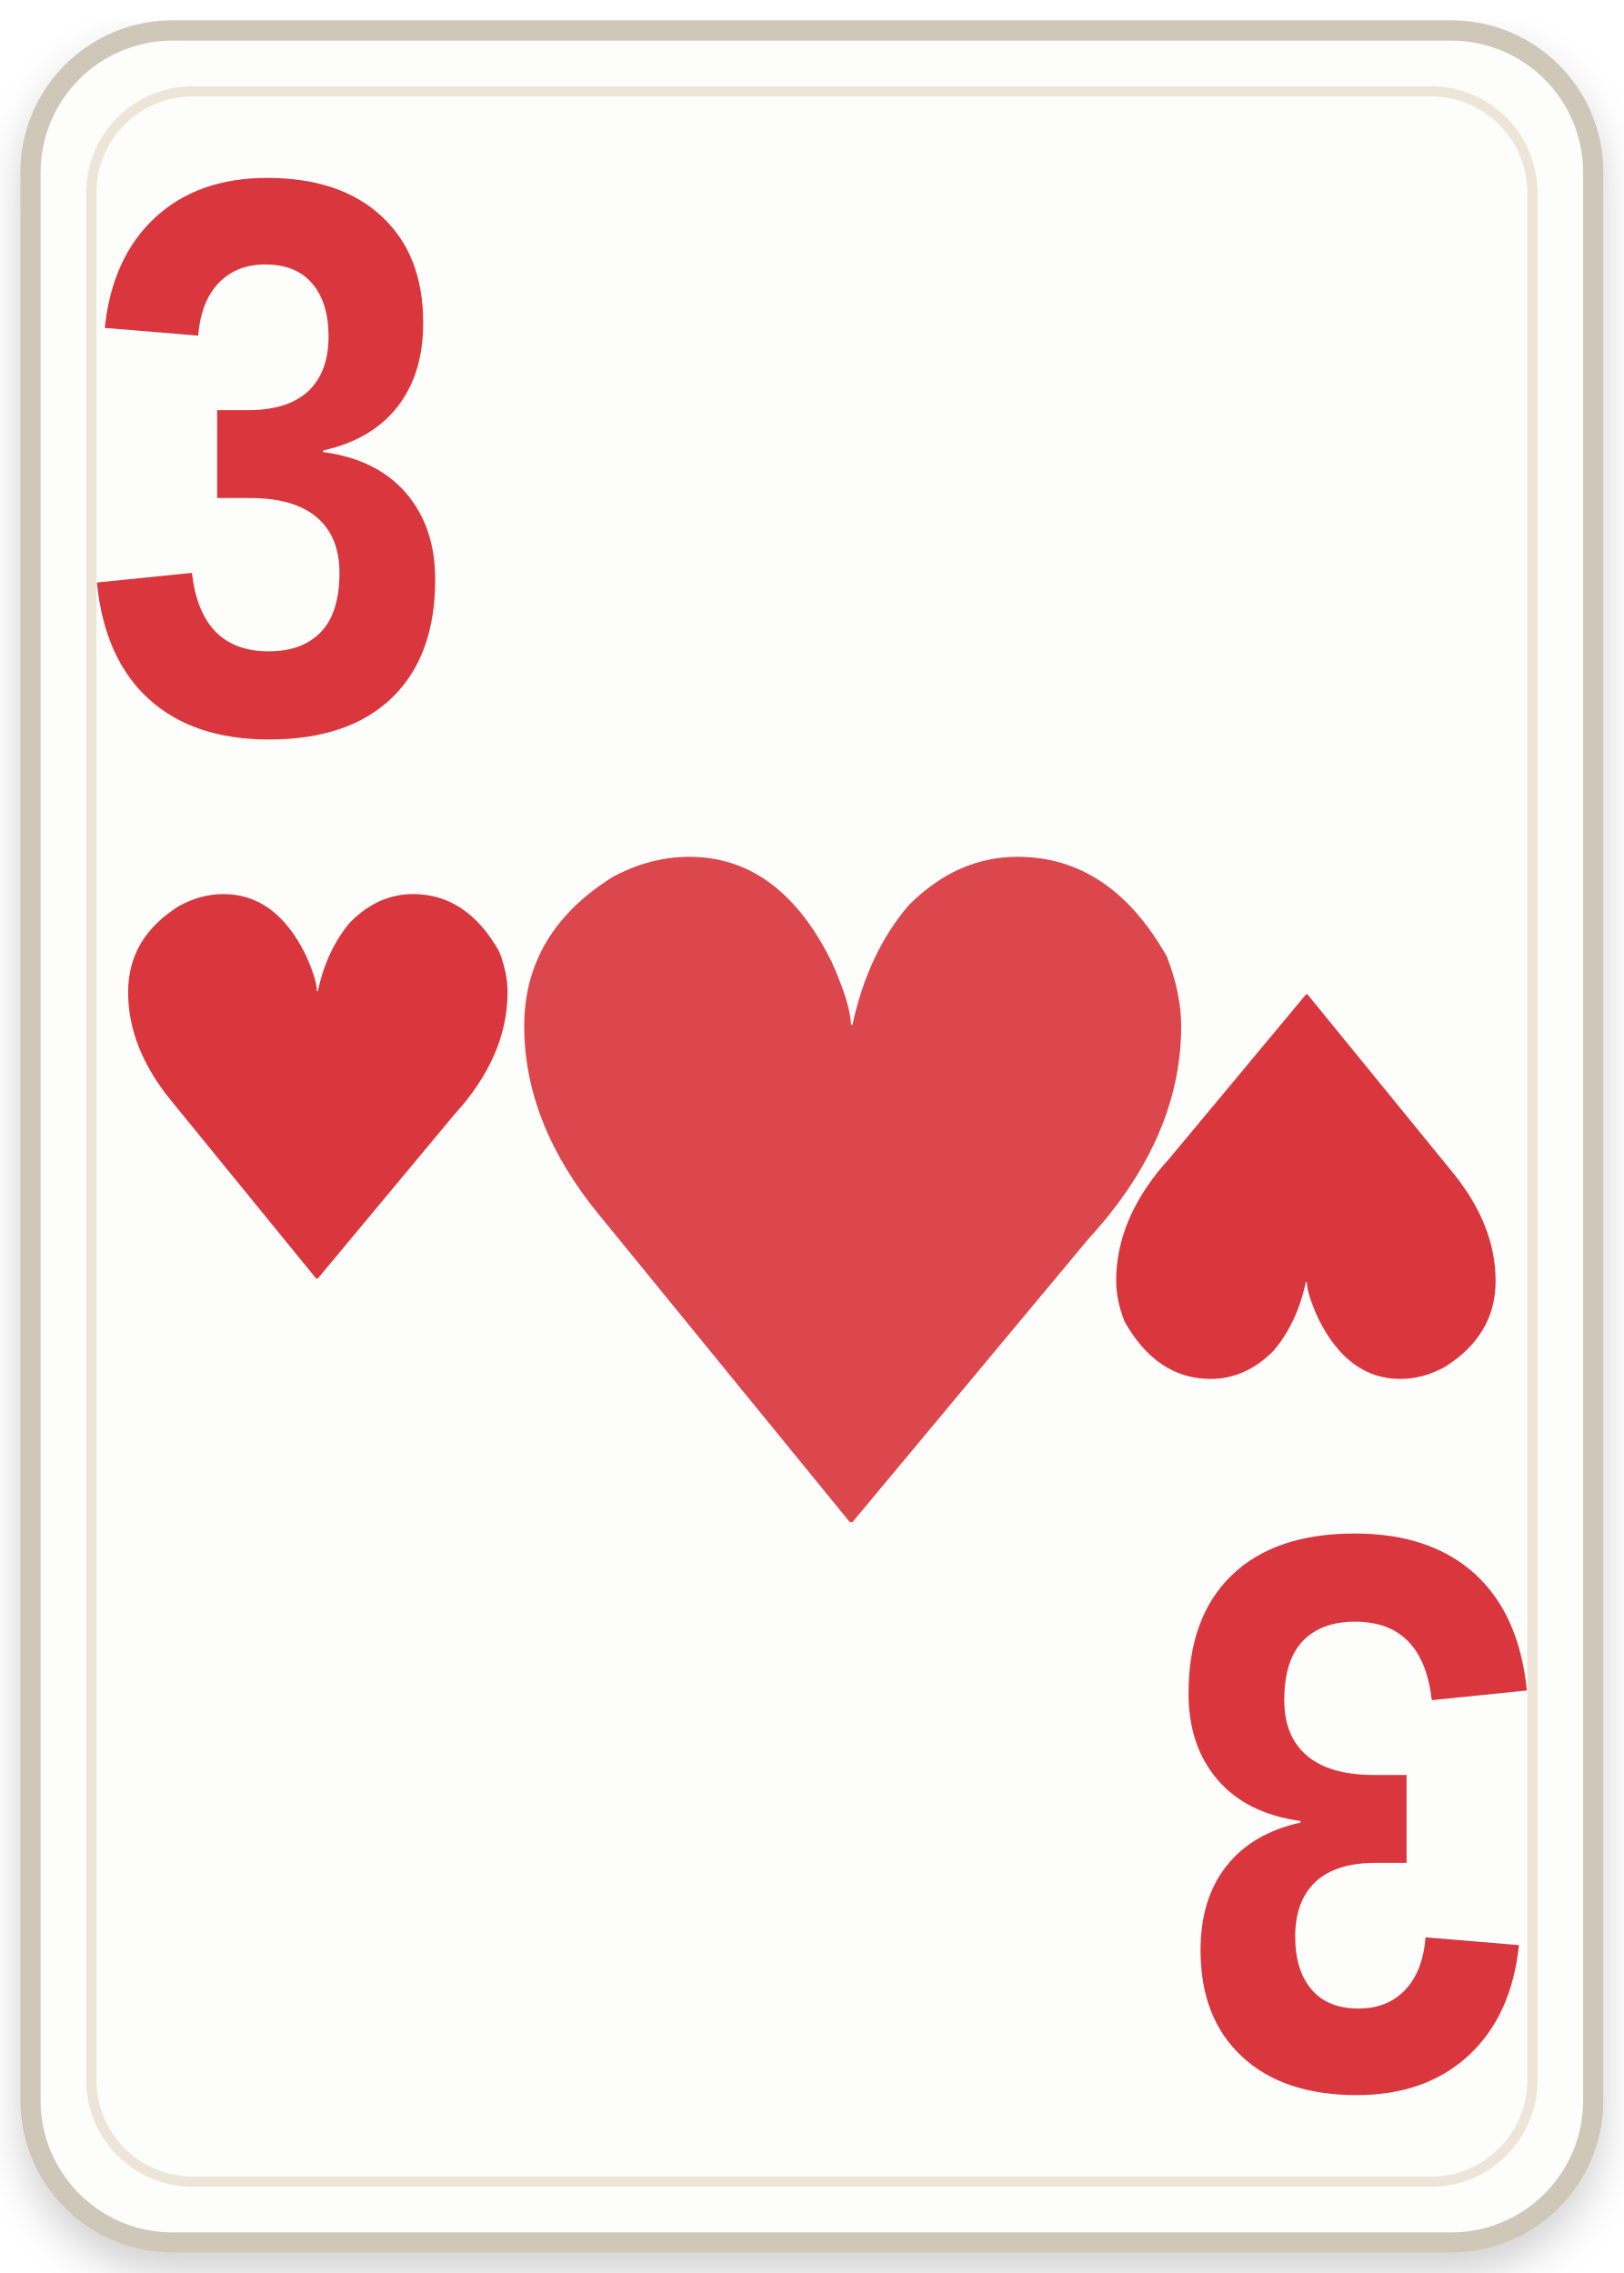
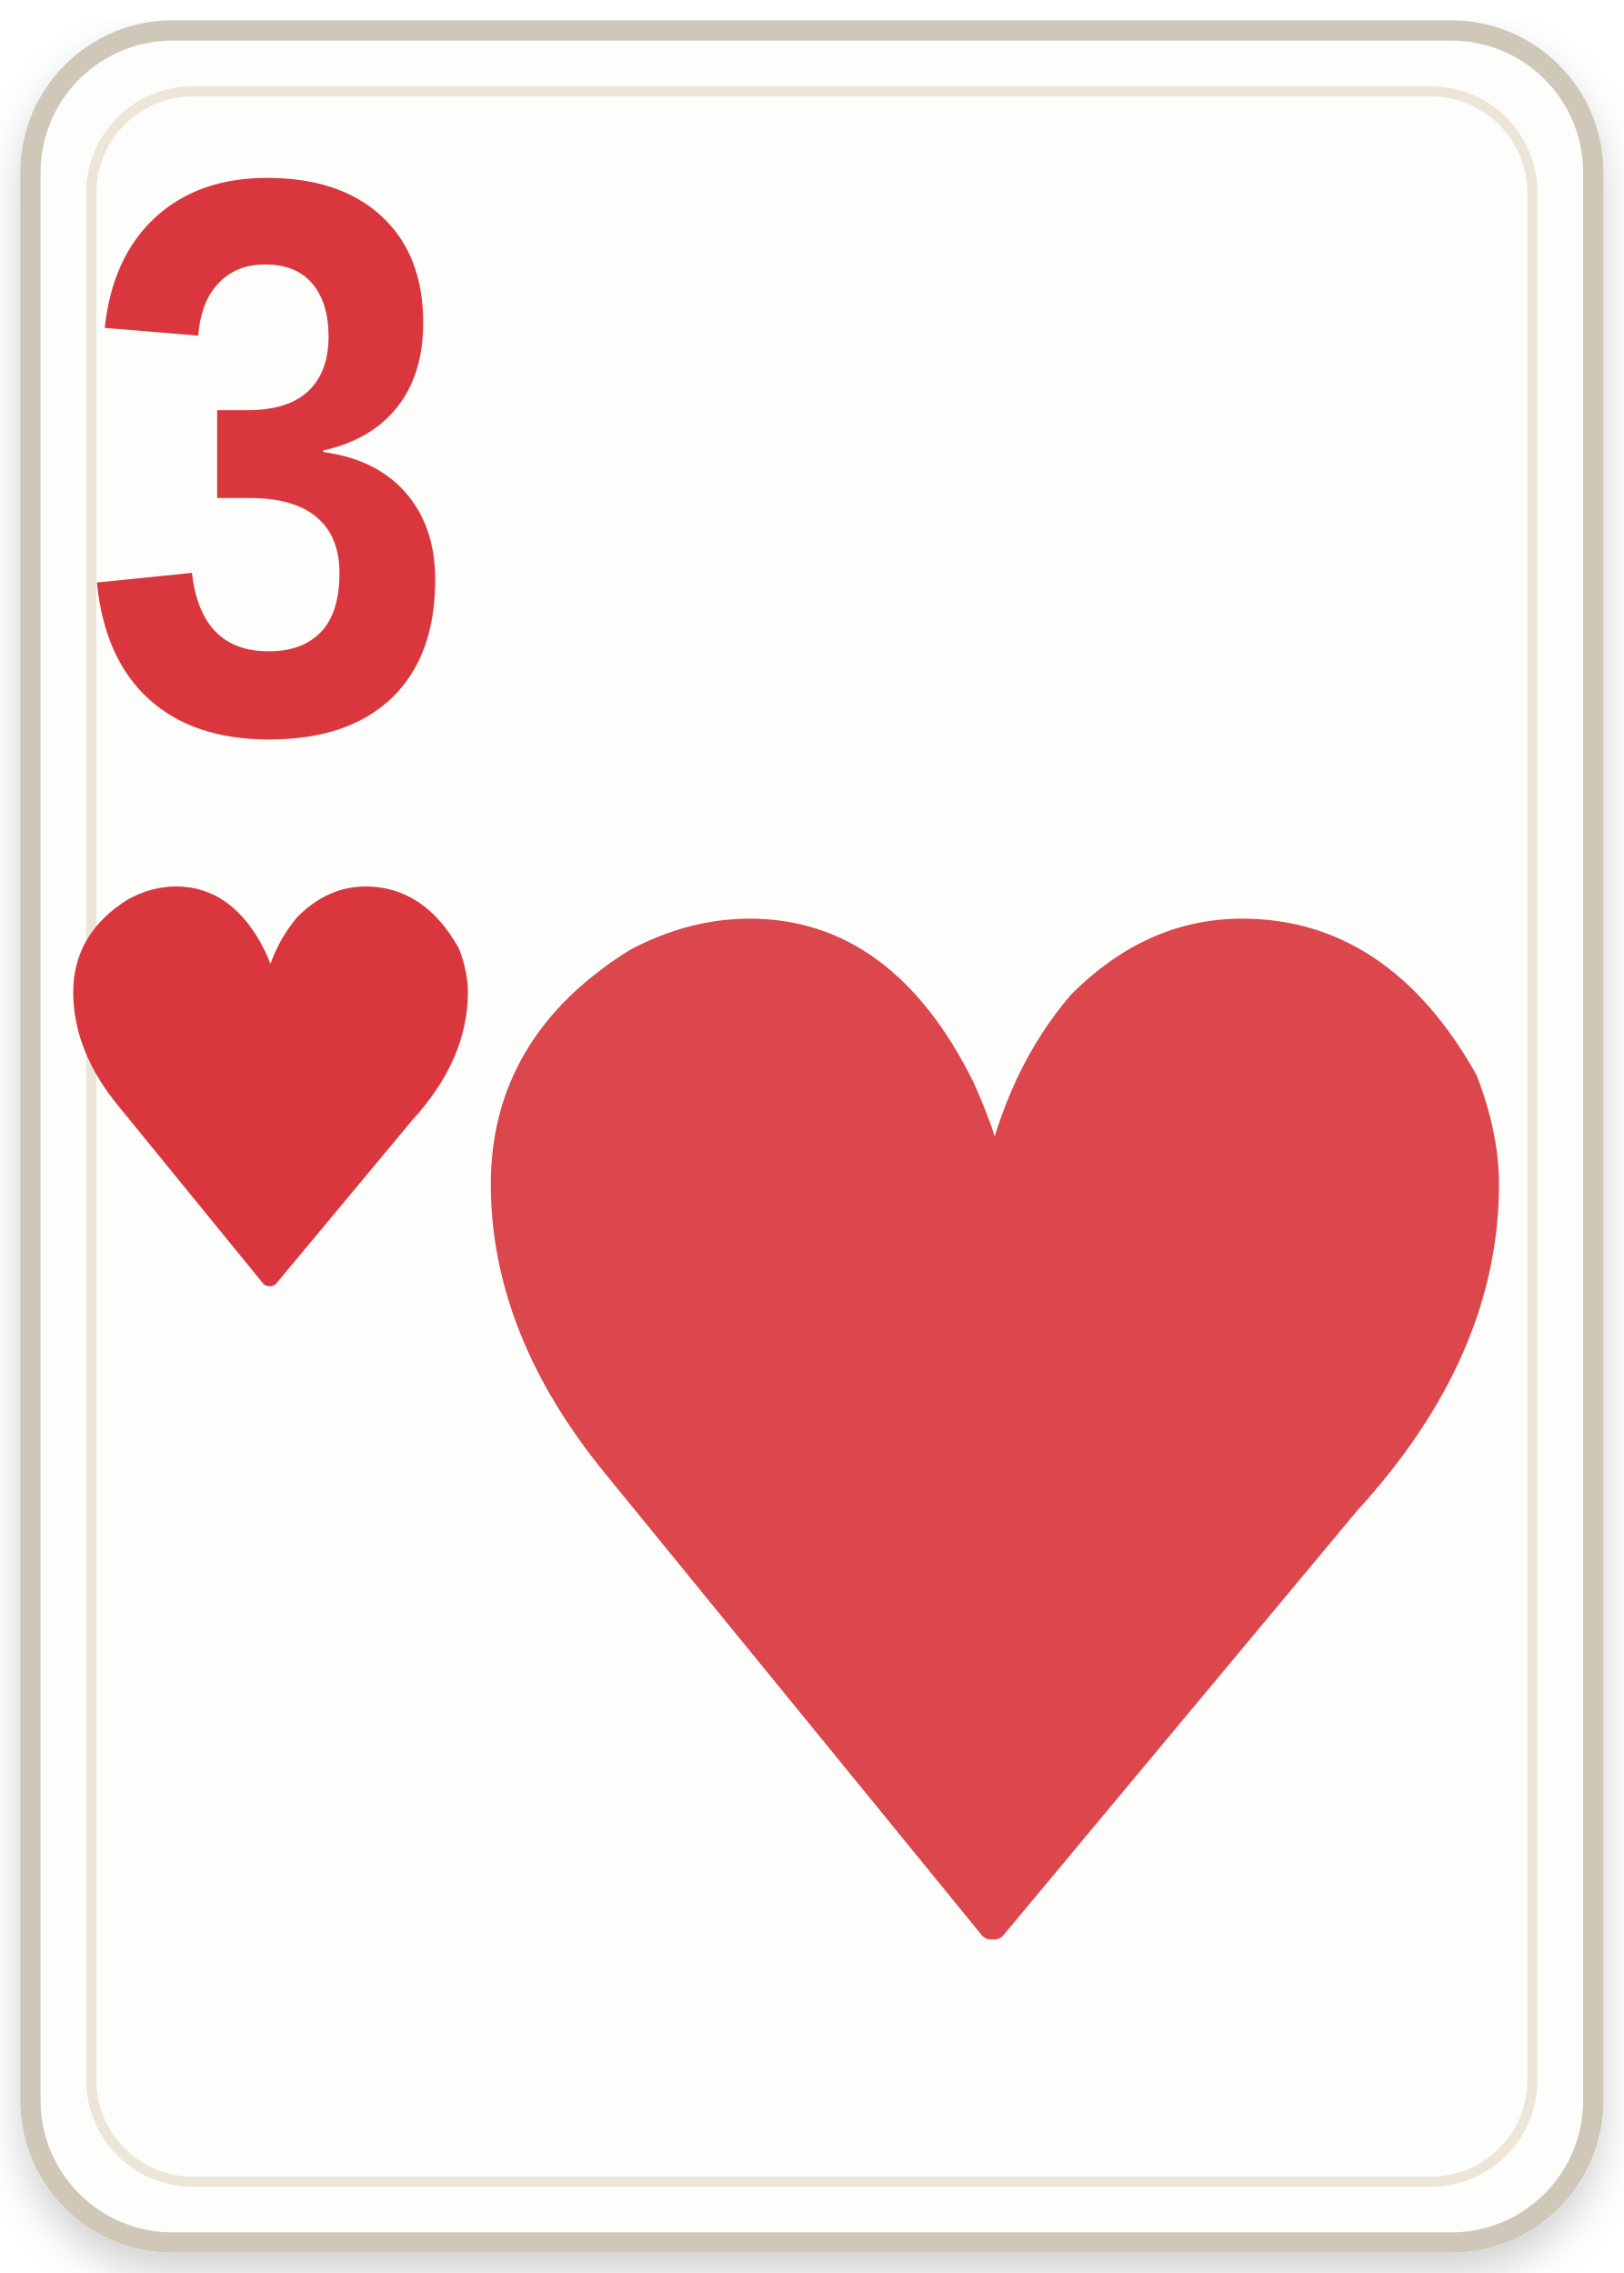
<svg xmlns="http://www.w3.org/2000/svg" viewBox="0 0 160 224" width="160" height="224">
  <defs>
    <filter id="s" x="-10%" y="-10%" width="120%" height="120%">
      <feDropShadow dx="0" dy="2" stdDeviation="2" flood-opacity=".18" />
    </filter>
  </defs>
  <rect x="3" y="3" width="154" height="218" rx="14" fill="#fdfdfb" stroke="#cfc7b8" stroke-width="2" filter="url(#s)" />
  <rect x="9" y="9" width="142" height="206" rx="10" fill="none" stroke="#ece5d8" />
  <g transform="translate(8 0) scale(0.86 1)">
    <text x="0" y="72" font-family="Arial, Helvetica, sans-serif" font-size="78" font-weight="800" fill="#d9363e">3</text>
  </g>
-   <text x="8" y="126" font-family="Georgia, serif" font-size="52" fill="#d9363e">♥</text>
-   <text x="84" y="150" text-anchor="middle" font-family="Georgia, serif" font-size="90" fill="#d9363e" opacity=".92">♥</text>
-   <g transform="rotate(180 80 112)">
-     <g transform="translate(8 0) scale(0.86 1)">
-       <text x="0" y="72" font-family="Arial, Helvetica, sans-serif" font-size="78" font-weight="800" fill="#d9363e">3</text>
-     </g>
-     <text x="8" y="126" font-family="Georgia, serif" font-size="52" fill="#d9363e">♥</text>
-   </g>
+   <text x="26.648" y="126" text-anchor="middle" font-family="Georgia, serif" font-size="52" fill="#d9363e" stroke="#d9363e" stroke-width="1.5" stroke-linejoin="round" stroke-linecap="round">♥</text>
+   <text x="98" y="190" text-anchor="middle" font-family="Georgia, serif" font-size="135" fill="#d9363e" opacity=".92" stroke="#d9363e" stroke-width="2.25" stroke-linejoin="round" stroke-linecap="round">♥</text>
</svg>
